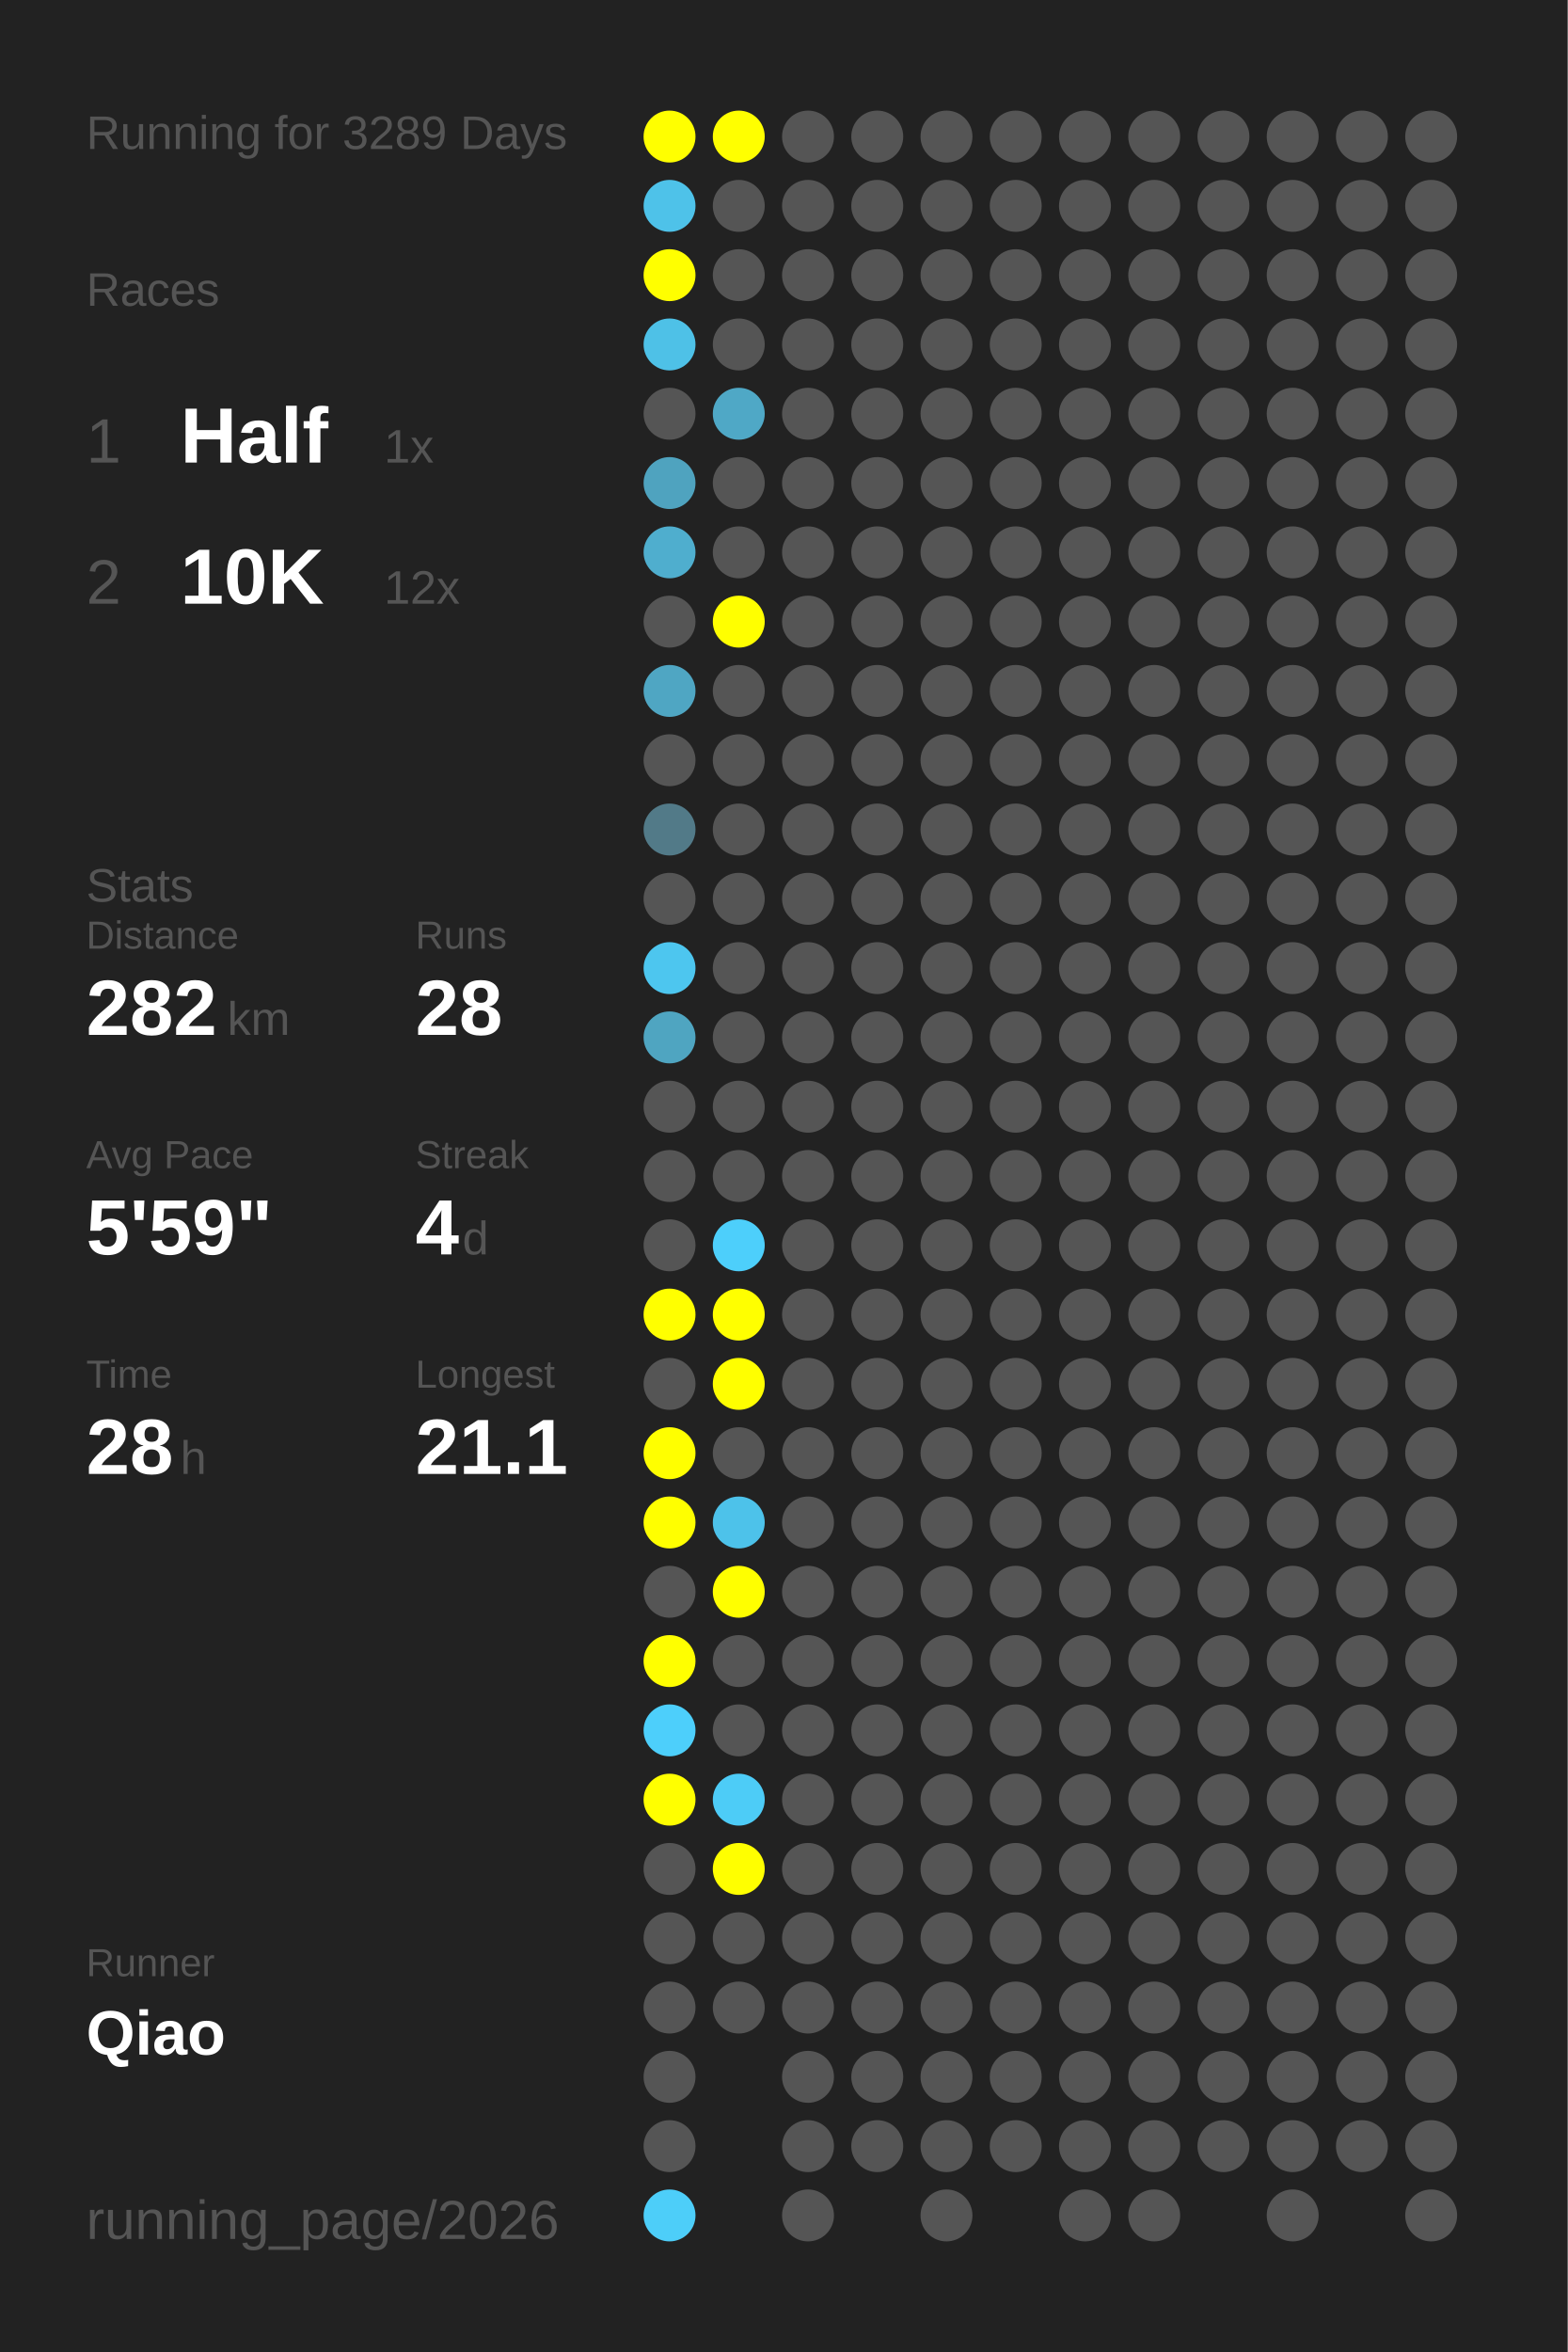
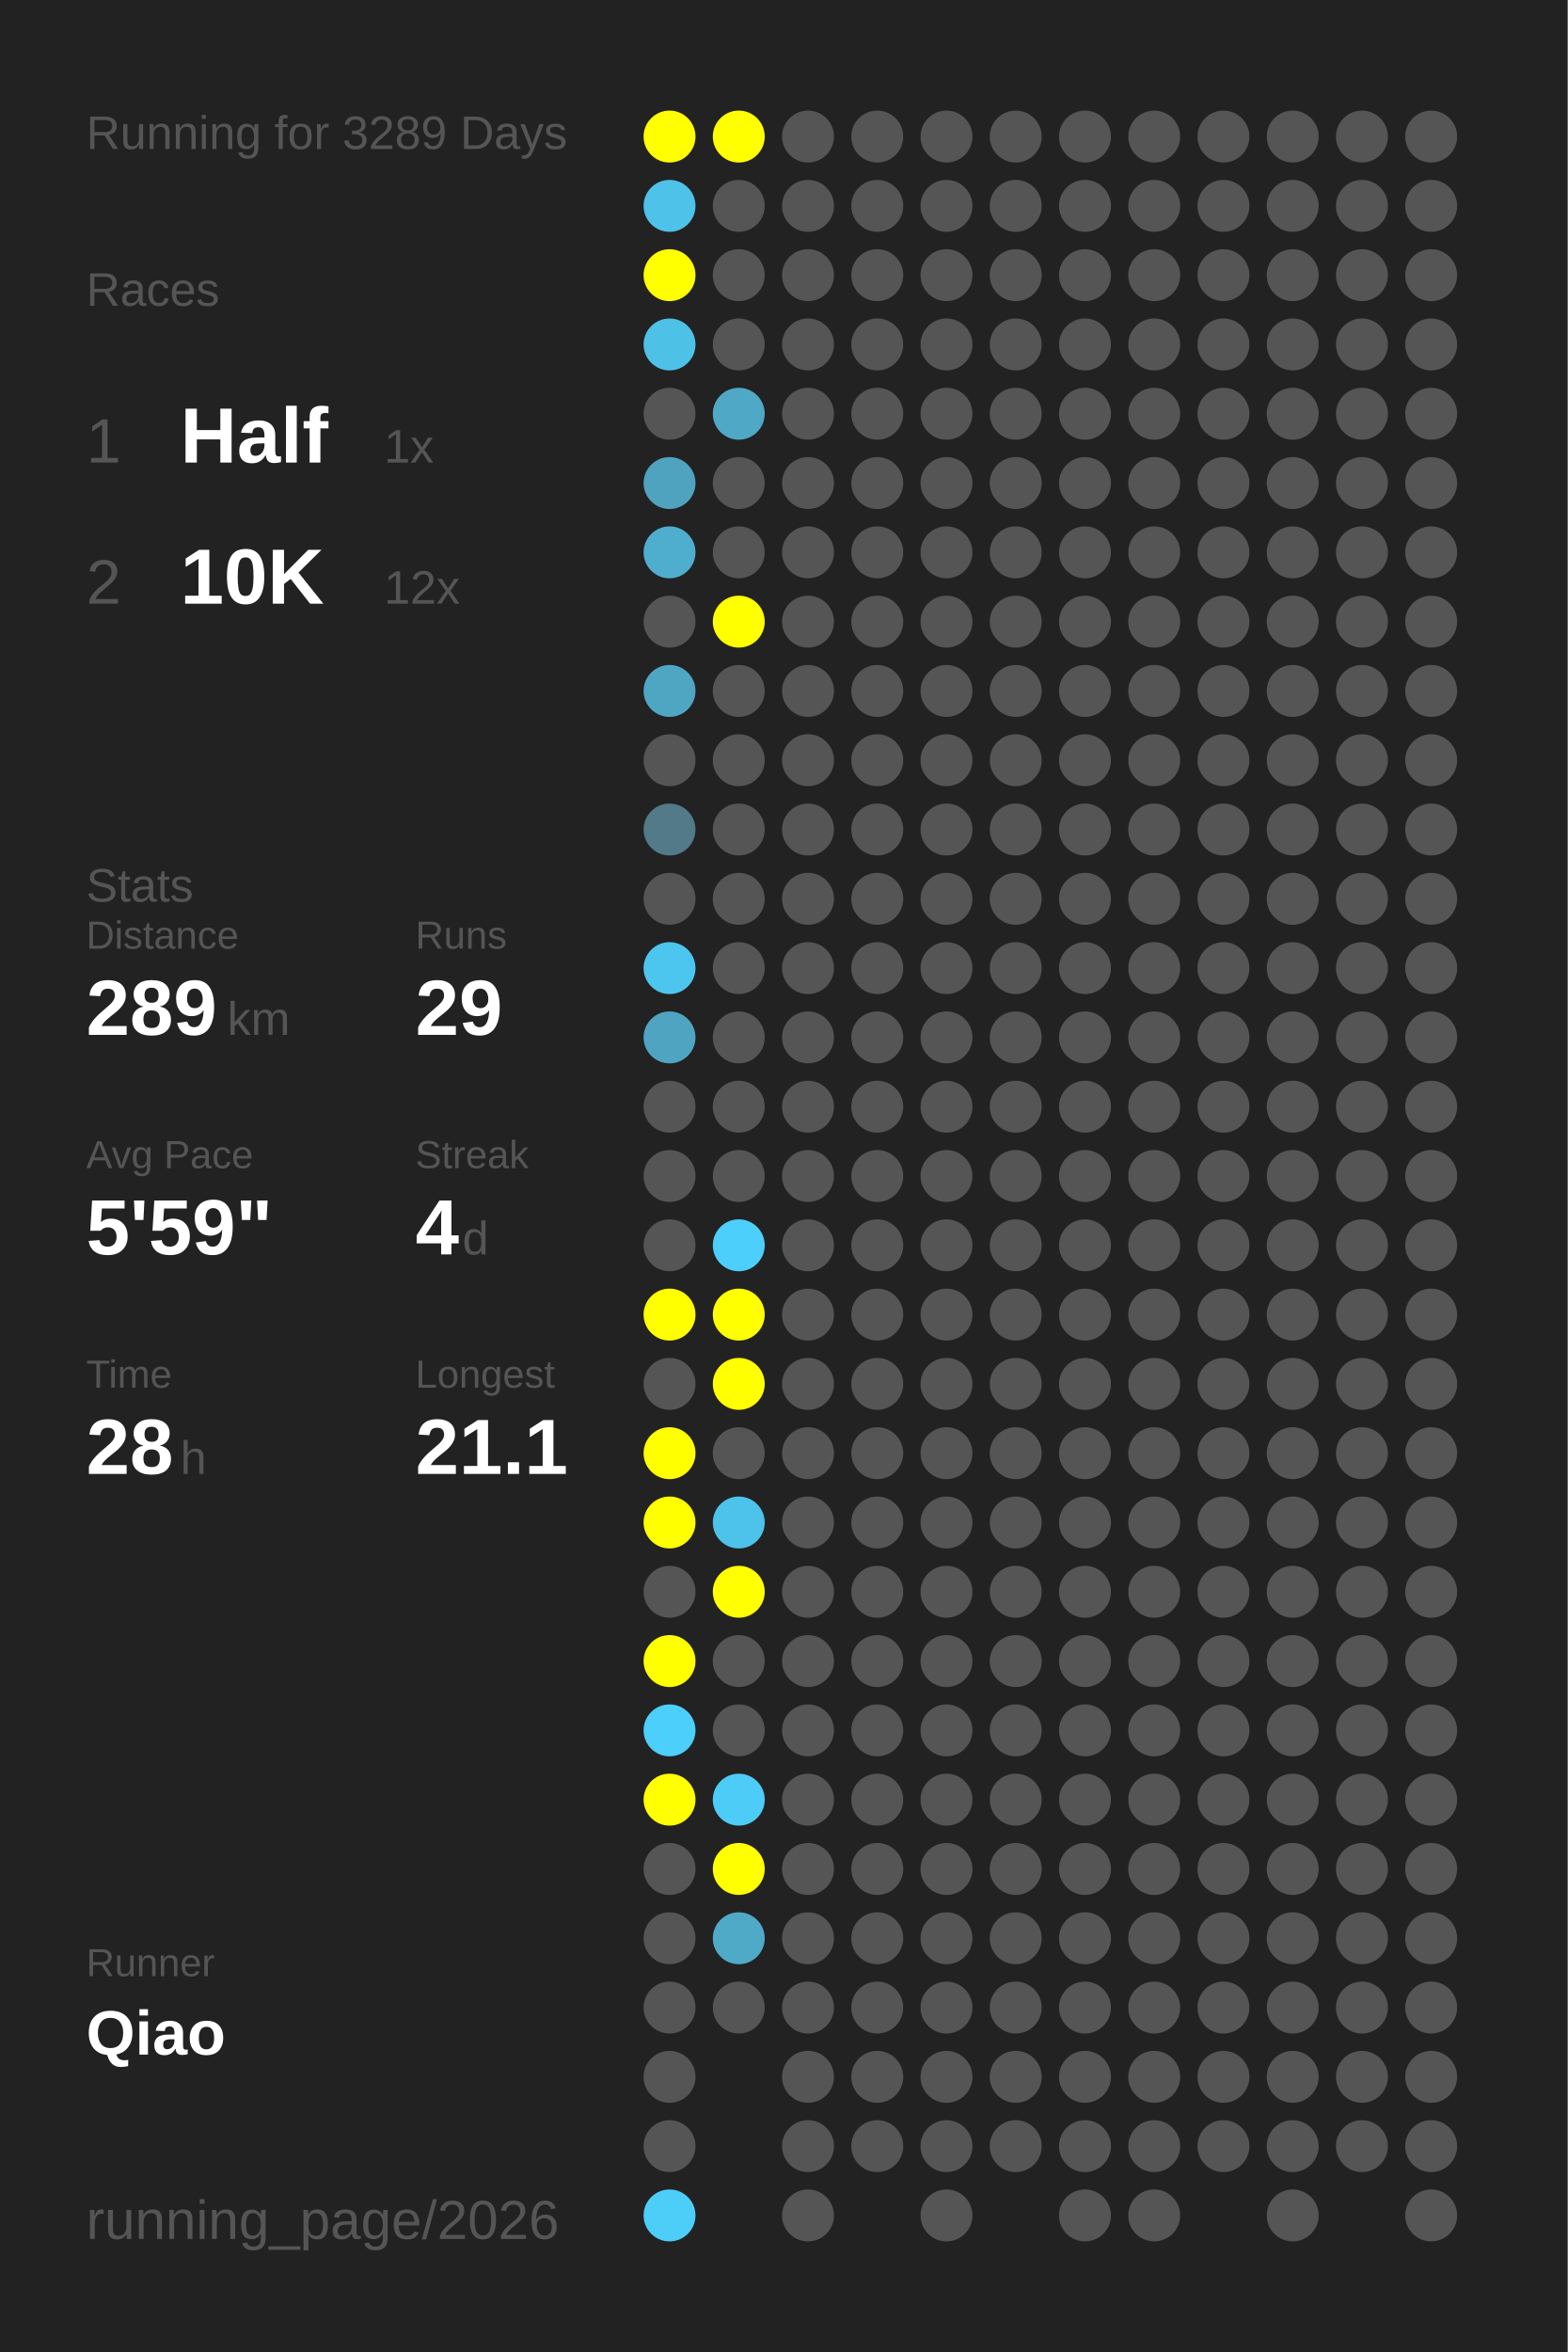
<svg xmlns="http://www.w3.org/2000/svg" baseProfile="full" height="300mm" version="1.1" viewBox="0,0,200,300" width="200mm">
  <defs />
  <rect fill="#222222" height="300" width="200" x="0" y="0" />
  <text fill="#555555" style="font-size:6px; font-family:Arial;" x="11" y="19">Running for 3289 Days</text>
  <text fill="#555555" style="font-size:6px; font-family:Arial;" x="11" y="39">Races</text>
  <text fill="#555555" style="font-size:8px; font-family:Arial;" x="11" y="59">1</text>
  <text fill="#FFFFFF" style="font-size:10px; font-family:Arial; font-weight:bold;" x="23" y="59">Half</text>
  <text fill="#555555" style="font-size:6px; font-family:Arial;" x="49" y="59">1x</text>
  <text fill="#555555" style="font-size:8px; font-family:Arial;" x="11" y="77">2</text>
  <text fill="#FFFFFF" style="font-size:10px; font-family:Arial; font-weight:bold;" x="23" y="77">10K</text>
  <text fill="#555555" style="font-size:6px; font-family:Arial;" x="49" y="77">12x</text>
  <text fill="#555555" style="font-size:6px; font-family:Arial;" x="11" y="115">Stats</text>
  <text fill="#555555" style="font-size:5px; font-family:Arial;" x="11" y="121">Distance</text>
-   <text fill="#FFFFFF" style="font-size:10px; font-family:Arial; font-weight:bold;" x="11" y="132">282</text>
+   <text fill="#FFFFFF" style="font-size:10px; font-family:Arial; font-weight:bold;" x="11" y="132">289</text>
  <text fill="#555555" style="font-size:6px; font-family:Arial;" x="29" y="132">km</text>
  <text fill="#555555" style="font-size:5px; font-family:Arial;" x="53" y="121">Runs</text>
-   <text fill="#FFFFFF" style="font-size:10px; font-family:Arial; font-weight:bold;" x="53" y="132">28</text>
+   <text fill="#FFFFFF" style="font-size:10px; font-family:Arial; font-weight:bold;" x="53" y="132">29</text>
  <text fill="#555555" style="font-size:5px; font-family:Arial;" x="11" y="149">Avg Pace</text>
  <text fill="#FFFFFF" style="font-size:10px; font-family:Arial; font-weight:bold;" x="11" y="160">5'59"</text>
  <text fill="#555555" style="font-size:5px; font-family:Arial;" x="53" y="149">Streak</text>
  <text fill="#FFFFFF" style="font-size:10px; font-family:Arial; font-weight:bold;" x="53" y="160">4</text>
  <text fill="#555555" style="font-size:6px; font-family:Arial;" x="59" y="160">d</text>
  <text fill="#555555" style="font-size:5px; font-family:Arial;" x="11" y="177">Time</text>
  <text fill="#FFFFFF" style="font-size:10px; font-family:Arial; font-weight:bold;" x="11" y="188">28</text>
  <text fill="#555555" style="font-size:6px; font-family:Arial;" x="23" y="188">h</text>
  <text fill="#555555" style="font-size:5px; font-family:Arial;" x="53" y="177">Longest</text>
  <text fill="#FFFFFF" style="font-size:10px; font-family:Arial; font-weight:bold;" x="53" y="188">21.1</text>
  <text fill="#555555" style="font-size:5px; font-family:Arial;" x="11" y="252.065">Runner</text>
  <text fill="#FFFFFF" style="font-size:8px; font-family:Arial; font-weight:bold;" x="11" y="262.065">Qiao</text>
  <text fill="#555555" style="font-size:7px; font-family:Arial;" x="11" y="285.581">running_page/2026</text>
  <circle cx="85.417" cy="17.419" fill="#FFFF00" r="3.312" />
  <circle cx="85.417" cy="26.258" fill="#4ec2e9" r="3.312" />
  <circle cx="85.417" cy="35.097" fill="#FFFF00" r="3.312" />
  <circle cx="85.417" cy="43.935" fill="#4ec1e7" r="3.312" />
  <circle cx="85.417" cy="52.774" fill="#555555" r="3.312" />
  <circle cx="85.417" cy="61.613" fill="#4fa3bf" r="3.312" />
  <circle cx="85.417" cy="70.452" fill="#4faece" r="3.312" />
  <circle cx="85.417" cy="79.29" fill="#555555" r="3.312" />
  <circle cx="85.417" cy="88.129" fill="#4fa6c3" r="3.312" />
  <circle cx="85.417" cy="96.968" fill="#555555" r="3.312" />
  <circle cx="85.417" cy="105.806" fill="#527a88" r="3.312" />
  <circle cx="85.417" cy="114.645" fill="#555555" r="3.312" />
  <circle cx="85.417" cy="123.484" fill="#4dc6ef" r="3.312" />
  <circle cx="85.417" cy="132.323" fill="#4fa5c1" r="3.312" />
  <circle cx="85.417" cy="141.161" fill="#555555" r="3.312" />
  <circle cx="85.417" cy="150" fill="#555555" r="3.312" />
  <circle cx="85.417" cy="158.839" fill="#555555" r="3.312" />
  <circle cx="85.417" cy="167.677" fill="#FFFF00" r="3.312" />
  <circle cx="85.417" cy="176.516" fill="#555555" r="3.312" />
  <circle cx="85.417" cy="185.355" fill="#FFFF00" r="3.312" />
  <circle cx="85.417" cy="194.194" fill="#FFFF00" r="3.312" />
  <circle cx="85.417" cy="203.032" fill="#555555" r="3.312" />
  <circle cx="85.417" cy="211.871" fill="#FFFF00" r="3.312" />
  <circle cx="85.417" cy="220.71" fill="#4dcffb" r="3.312" />
  <circle cx="85.417" cy="229.548" fill="#FFFF00" r="3.312" />
  <circle cx="85.417" cy="238.387" fill="#555555" r="3.312" />
  <circle cx="85.417" cy="247.226" fill="#555555" r="3.312" />
  <circle cx="85.417" cy="256.065" fill="#555555" r="3.312" />
  <circle cx="85.417" cy="264.903" fill="#555555" r="3.312" />
  <circle cx="85.417" cy="273.742" fill="#555555" r="3.312" />
  <circle cx="85.417" cy="282.581" fill="#4dcef9" r="3.312" />
  <circle cx="94.25" cy="17.419" fill="#FFFF00" r="3.312" />
  <circle cx="94.25" cy="26.258" fill="#555555" r="3.312" />
  <circle cx="94.25" cy="35.097" fill="#555555" r="3.312" />
  <circle cx="94.25" cy="43.935" fill="#555555" r="3.312" />
  <circle cx="94.25" cy="52.774" fill="#4fa8c6" r="3.312" />
  <circle cx="94.25" cy="61.613" fill="#555555" r="3.312" />
  <circle cx="94.25" cy="70.452" fill="#555555" r="3.312" />
  <circle cx="94.25" cy="79.29" fill="#FFFF00" r="3.312" />
  <circle cx="94.25" cy="88.129" fill="#555555" r="3.312" />
  <circle cx="94.25" cy="96.968" fill="#555555" r="3.312" />
  <circle cx="94.25" cy="105.806" fill="#555555" r="3.312" />
  <circle cx="94.25" cy="114.645" fill="#555555" r="3.312" />
  <circle cx="94.25" cy="123.484" fill="#555555" r="3.312" />
  <circle cx="94.25" cy="132.323" fill="#555555" r="3.312" />
  <circle cx="94.25" cy="141.161" fill="#555555" r="3.312" />
  <circle cx="94.25" cy="150" fill="#555555" r="3.312" />
  <circle cx="94.25" cy="158.839" fill="#4dcffb" r="3.312" />
  <circle cx="94.25" cy="167.677" fill="#FFFF00" r="3.312" />
  <circle cx="94.25" cy="176.516" fill="#FFFF00" r="3.312" />
  <circle cx="94.25" cy="185.355" fill="#555555" r="3.312" />
  <circle cx="94.25" cy="194.194" fill="#4dc2ea" r="3.312" />
  <circle cx="94.25" cy="203.032" fill="#FFFF00" r="3.312" />
  <circle cx="94.25" cy="211.871" fill="#555555" r="3.312" />
  <circle cx="94.25" cy="220.71" fill="#555555" r="3.312" />
  <circle cx="94.25" cy="229.548" fill="#4dccf7" r="3.312" />
  <circle cx="94.25" cy="238.387" fill="#FFFF00" r="3.312" />
-   <circle cx="94.25" cy="247.226" fill="#555555" r="3.312" />
+   <circle cx="94.25" cy="247.226" fill="#4faac8" r="3.312" />
  <circle cx="94.25" cy="256.065" fill="#555555" r="3.312" />
  <circle cx="103.083" cy="17.419" fill="#555555" r="3.312" />
  <circle cx="103.083" cy="26.258" fill="#555555" r="3.312" />
  <circle cx="103.083" cy="35.097" fill="#555555" r="3.312" />
  <circle cx="103.083" cy="43.935" fill="#555555" r="3.312" />
  <circle cx="103.083" cy="52.774" fill="#555555" r="3.312" />
  <circle cx="103.083" cy="61.613" fill="#555555" r="3.312" />
  <circle cx="103.083" cy="70.452" fill="#555555" r="3.312" />
  <circle cx="103.083" cy="79.29" fill="#555555" r="3.312" />
  <circle cx="103.083" cy="88.129" fill="#555555" r="3.312" />
  <circle cx="103.083" cy="96.968" fill="#555555" r="3.312" />
  <circle cx="103.083" cy="105.806" fill="#555555" r="3.312" />
  <circle cx="103.083" cy="114.645" fill="#555555" r="3.312" />
  <circle cx="103.083" cy="123.484" fill="#555555" r="3.312" />
  <circle cx="103.083" cy="132.323" fill="#555555" r="3.312" />
  <circle cx="103.083" cy="141.161" fill="#555555" r="3.312" />
  <circle cx="103.083" cy="150" fill="#555555" r="3.312" />
  <circle cx="103.083" cy="158.839" fill="#555555" r="3.312" />
  <circle cx="103.083" cy="167.677" fill="#555555" r="3.312" />
  <circle cx="103.083" cy="176.516" fill="#555555" r="3.312" />
  <circle cx="103.083" cy="185.355" fill="#555555" r="3.312" />
  <circle cx="103.083" cy="194.194" fill="#555555" r="3.312" />
  <circle cx="103.083" cy="203.032" fill="#555555" r="3.312" />
  <circle cx="103.083" cy="211.871" fill="#555555" r="3.312" />
  <circle cx="103.083" cy="220.71" fill="#555555" r="3.312" />
  <circle cx="103.083" cy="229.548" fill="#555555" r="3.312" />
  <circle cx="103.083" cy="238.387" fill="#555555" r="3.312" />
  <circle cx="103.083" cy="247.226" fill="#555555" r="3.312" />
  <circle cx="103.083" cy="256.065" fill="#555555" r="3.312" />
  <circle cx="103.083" cy="264.903" fill="#555555" r="3.312" />
  <circle cx="103.083" cy="273.742" fill="#555555" r="3.312" />
  <circle cx="103.083" cy="282.581" fill="#555555" r="3.312" />
  <circle cx="111.917" cy="17.419" fill="#555555" r="3.312" />
  <circle cx="111.917" cy="26.258" fill="#555555" r="3.312" />
  <circle cx="111.917" cy="35.097" fill="#555555" r="3.312" />
  <circle cx="111.917" cy="43.935" fill="#555555" r="3.312" />
  <circle cx="111.917" cy="52.774" fill="#555555" r="3.312" />
  <circle cx="111.917" cy="61.613" fill="#555555" r="3.312" />
  <circle cx="111.917" cy="70.452" fill="#555555" r="3.312" />
  <circle cx="111.917" cy="79.29" fill="#555555" r="3.312" />
  <circle cx="111.917" cy="88.129" fill="#555555" r="3.312" />
  <circle cx="111.917" cy="96.968" fill="#555555" r="3.312" />
  <circle cx="111.917" cy="105.806" fill="#555555" r="3.312" />
  <circle cx="111.917" cy="114.645" fill="#555555" r="3.312" />
  <circle cx="111.917" cy="123.484" fill="#555555" r="3.312" />
  <circle cx="111.917" cy="132.323" fill="#555555" r="3.312" />
  <circle cx="111.917" cy="141.161" fill="#555555" r="3.312" />
  <circle cx="111.917" cy="150" fill="#555555" r="3.312" />
  <circle cx="111.917" cy="158.839" fill="#555555" r="3.312" />
  <circle cx="111.917" cy="167.677" fill="#555555" r="3.312" />
  <circle cx="111.917" cy="176.516" fill="#555555" r="3.312" />
  <circle cx="111.917" cy="185.355" fill="#555555" r="3.312" />
  <circle cx="111.917" cy="194.194" fill="#555555" r="3.312" />
  <circle cx="111.917" cy="203.032" fill="#555555" r="3.312" />
  <circle cx="111.917" cy="211.871" fill="#555555" r="3.312" />
  <circle cx="111.917" cy="220.71" fill="#555555" r="3.312" />
  <circle cx="111.917" cy="229.548" fill="#555555" r="3.312" />
  <circle cx="111.917" cy="238.387" fill="#555555" r="3.312" />
  <circle cx="111.917" cy="247.226" fill="#555555" r="3.312" />
  <circle cx="111.917" cy="256.065" fill="#555555" r="3.312" />
  <circle cx="111.917" cy="264.903" fill="#555555" r="3.312" />
  <circle cx="111.917" cy="273.742" fill="#555555" r="3.312" />
  <circle cx="120.75" cy="17.419" fill="#555555" r="3.312" />
  <circle cx="120.75" cy="26.258" fill="#555555" r="3.312" />
  <circle cx="120.75" cy="35.097" fill="#555555" r="3.312" />
  <circle cx="120.75" cy="43.935" fill="#555555" r="3.312" />
  <circle cx="120.75" cy="52.774" fill="#555555" r="3.312" />
  <circle cx="120.75" cy="61.613" fill="#555555" r="3.312" />
  <circle cx="120.75" cy="70.452" fill="#555555" r="3.312" />
  <circle cx="120.75" cy="79.29" fill="#555555" r="3.312" />
  <circle cx="120.75" cy="88.129" fill="#555555" r="3.312" />
  <circle cx="120.75" cy="96.968" fill="#555555" r="3.312" />
  <circle cx="120.75" cy="105.806" fill="#555555" r="3.312" />
  <circle cx="120.75" cy="114.645" fill="#555555" r="3.312" />
  <circle cx="120.75" cy="123.484" fill="#555555" r="3.312" />
  <circle cx="120.75" cy="132.323" fill="#555555" r="3.312" />
  <circle cx="120.75" cy="141.161" fill="#555555" r="3.312" />
  <circle cx="120.75" cy="150" fill="#555555" r="3.312" />
  <circle cx="120.75" cy="158.839" fill="#555555" r="3.312" />
  <circle cx="120.75" cy="167.677" fill="#555555" r="3.312" />
  <circle cx="120.75" cy="176.516" fill="#555555" r="3.312" />
  <circle cx="120.75" cy="185.355" fill="#555555" r="3.312" />
  <circle cx="120.75" cy="194.194" fill="#555555" r="3.312" />
  <circle cx="120.75" cy="203.032" fill="#555555" r="3.312" />
  <circle cx="120.75" cy="211.871" fill="#555555" r="3.312" />
  <circle cx="120.75" cy="220.71" fill="#555555" r="3.312" />
  <circle cx="120.75" cy="229.548" fill="#555555" r="3.312" />
  <circle cx="120.75" cy="238.387" fill="#555555" r="3.312" />
  <circle cx="120.75" cy="247.226" fill="#555555" r="3.312" />
  <circle cx="120.75" cy="256.065" fill="#555555" r="3.312" />
  <circle cx="120.75" cy="264.903" fill="#555555" r="3.312" />
  <circle cx="120.75" cy="273.742" fill="#555555" r="3.312" />
  <circle cx="120.75" cy="282.581" fill="#555555" r="3.312" />
  <circle cx="129.583" cy="17.419" fill="#555555" r="3.312" />
  <circle cx="129.583" cy="26.258" fill="#555555" r="3.312" />
  <circle cx="129.583" cy="35.097" fill="#555555" r="3.312" />
  <circle cx="129.583" cy="43.935" fill="#555555" r="3.312" />
  <circle cx="129.583" cy="52.774" fill="#555555" r="3.312" />
  <circle cx="129.583" cy="61.613" fill="#555555" r="3.312" />
  <circle cx="129.583" cy="70.452" fill="#555555" r="3.312" />
  <circle cx="129.583" cy="79.29" fill="#555555" r="3.312" />
  <circle cx="129.583" cy="88.129" fill="#555555" r="3.312" />
  <circle cx="129.583" cy="96.968" fill="#555555" r="3.312" />
  <circle cx="129.583" cy="105.806" fill="#555555" r="3.312" />
  <circle cx="129.583" cy="114.645" fill="#555555" r="3.312" />
  <circle cx="129.583" cy="123.484" fill="#555555" r="3.312" />
  <circle cx="129.583" cy="132.323" fill="#555555" r="3.312" />
  <circle cx="129.583" cy="141.161" fill="#555555" r="3.312" />
  <circle cx="129.583" cy="150" fill="#555555" r="3.312" />
  <circle cx="129.583" cy="158.839" fill="#555555" r="3.312" />
  <circle cx="129.583" cy="167.677" fill="#555555" r="3.312" />
  <circle cx="129.583" cy="176.516" fill="#555555" r="3.312" />
  <circle cx="129.583" cy="185.355" fill="#555555" r="3.312" />
  <circle cx="129.583" cy="194.194" fill="#555555" r="3.312" />
  <circle cx="129.583" cy="203.032" fill="#555555" r="3.312" />
  <circle cx="129.583" cy="211.871" fill="#555555" r="3.312" />
  <circle cx="129.583" cy="220.71" fill="#555555" r="3.312" />
  <circle cx="129.583" cy="229.548" fill="#555555" r="3.312" />
  <circle cx="129.583" cy="238.387" fill="#555555" r="3.312" />
  <circle cx="129.583" cy="247.226" fill="#555555" r="3.312" />
  <circle cx="129.583" cy="256.065" fill="#555555" r="3.312" />
  <circle cx="129.583" cy="264.903" fill="#555555" r="3.312" />
  <circle cx="129.583" cy="273.742" fill="#555555" r="3.312" />
  <circle cx="138.417" cy="17.419" fill="#555555" r="3.312" />
  <circle cx="138.417" cy="26.258" fill="#555555" r="3.312" />
  <circle cx="138.417" cy="35.097" fill="#555555" r="3.312" />
  <circle cx="138.417" cy="43.935" fill="#555555" r="3.312" />
  <circle cx="138.417" cy="52.774" fill="#555555" r="3.312" />
  <circle cx="138.417" cy="61.613" fill="#555555" r="3.312" />
  <circle cx="138.417" cy="70.452" fill="#555555" r="3.312" />
  <circle cx="138.417" cy="79.29" fill="#555555" r="3.312" />
  <circle cx="138.417" cy="88.129" fill="#555555" r="3.312" />
  <circle cx="138.417" cy="96.968" fill="#555555" r="3.312" />
  <circle cx="138.417" cy="105.806" fill="#555555" r="3.312" />
  <circle cx="138.417" cy="114.645" fill="#555555" r="3.312" />
  <circle cx="138.417" cy="123.484" fill="#555555" r="3.312" />
  <circle cx="138.417" cy="132.323" fill="#555555" r="3.312" />
  <circle cx="138.417" cy="141.161" fill="#555555" r="3.312" />
  <circle cx="138.417" cy="150" fill="#555555" r="3.312" />
  <circle cx="138.417" cy="158.839" fill="#555555" r="3.312" />
  <circle cx="138.417" cy="167.677" fill="#555555" r="3.312" />
  <circle cx="138.417" cy="176.516" fill="#555555" r="3.312" />
  <circle cx="138.417" cy="185.355" fill="#555555" r="3.312" />
  <circle cx="138.417" cy="194.194" fill="#555555" r="3.312" />
  <circle cx="138.417" cy="203.032" fill="#555555" r="3.312" />
  <circle cx="138.417" cy="211.871" fill="#555555" r="3.312" />
  <circle cx="138.417" cy="220.71" fill="#555555" r="3.312" />
  <circle cx="138.417" cy="229.548" fill="#555555" r="3.312" />
  <circle cx="138.417" cy="238.387" fill="#555555" r="3.312" />
  <circle cx="138.417" cy="247.226" fill="#555555" r="3.312" />
  <circle cx="138.417" cy="256.065" fill="#555555" r="3.312" />
  <circle cx="138.417" cy="264.903" fill="#555555" r="3.312" />
  <circle cx="138.417" cy="273.742" fill="#555555" r="3.312" />
  <circle cx="138.417" cy="282.581" fill="#555555" r="3.312" />
  <circle cx="147.25" cy="17.419" fill="#555555" r="3.312" />
  <circle cx="147.25" cy="26.258" fill="#555555" r="3.312" />
  <circle cx="147.25" cy="35.097" fill="#555555" r="3.312" />
  <circle cx="147.25" cy="43.935" fill="#555555" r="3.312" />
  <circle cx="147.25" cy="52.774" fill="#555555" r="3.312" />
  <circle cx="147.25" cy="61.613" fill="#555555" r="3.312" />
  <circle cx="147.25" cy="70.452" fill="#555555" r="3.312" />
  <circle cx="147.25" cy="79.29" fill="#555555" r="3.312" />
  <circle cx="147.25" cy="88.129" fill="#555555" r="3.312" />
  <circle cx="147.25" cy="96.968" fill="#555555" r="3.312" />
  <circle cx="147.25" cy="105.806" fill="#555555" r="3.312" />
  <circle cx="147.25" cy="114.645" fill="#555555" r="3.312" />
  <circle cx="147.25" cy="123.484" fill="#555555" r="3.312" />
  <circle cx="147.25" cy="132.323" fill="#555555" r="3.312" />
  <circle cx="147.25" cy="141.161" fill="#555555" r="3.312" />
  <circle cx="147.25" cy="150" fill="#555555" r="3.312" />
  <circle cx="147.25" cy="158.839" fill="#555555" r="3.312" />
  <circle cx="147.25" cy="167.677" fill="#555555" r="3.312" />
  <circle cx="147.25" cy="176.516" fill="#555555" r="3.312" />
  <circle cx="147.25" cy="185.355" fill="#555555" r="3.312" />
  <circle cx="147.25" cy="194.194" fill="#555555" r="3.312" />
  <circle cx="147.25" cy="203.032" fill="#555555" r="3.312" />
  <circle cx="147.25" cy="211.871" fill="#555555" r="3.312" />
  <circle cx="147.25" cy="220.71" fill="#555555" r="3.312" />
  <circle cx="147.25" cy="229.548" fill="#555555" r="3.312" />
  <circle cx="147.25" cy="238.387" fill="#555555" r="3.312" />
  <circle cx="147.25" cy="247.226" fill="#555555" r="3.312" />
  <circle cx="147.25" cy="256.065" fill="#555555" r="3.312" />
  <circle cx="147.25" cy="264.903" fill="#555555" r="3.312" />
  <circle cx="147.25" cy="273.742" fill="#555555" r="3.312" />
  <circle cx="147.25" cy="282.581" fill="#555555" r="3.312" />
  <circle cx="156.083" cy="17.419" fill="#555555" r="3.312" />
  <circle cx="156.083" cy="26.258" fill="#555555" r="3.312" />
  <circle cx="156.083" cy="35.097" fill="#555555" r="3.312" />
  <circle cx="156.083" cy="43.935" fill="#555555" r="3.312" />
  <circle cx="156.083" cy="52.774" fill="#555555" r="3.312" />
  <circle cx="156.083" cy="61.613" fill="#555555" r="3.312" />
  <circle cx="156.083" cy="70.452" fill="#555555" r="3.312" />
  <circle cx="156.083" cy="79.29" fill="#555555" r="3.312" />
  <circle cx="156.083" cy="88.129" fill="#555555" r="3.312" />
  <circle cx="156.083" cy="96.968" fill="#555555" r="3.312" />
  <circle cx="156.083" cy="105.806" fill="#555555" r="3.312" />
  <circle cx="156.083" cy="114.645" fill="#555555" r="3.312" />
  <circle cx="156.083" cy="123.484" fill="#555555" r="3.312" />
  <circle cx="156.083" cy="132.323" fill="#555555" r="3.312" />
  <circle cx="156.083" cy="141.161" fill="#555555" r="3.312" />
  <circle cx="156.083" cy="150" fill="#555555" r="3.312" />
  <circle cx="156.083" cy="158.839" fill="#555555" r="3.312" />
  <circle cx="156.083" cy="167.677" fill="#555555" r="3.312" />
  <circle cx="156.083" cy="176.516" fill="#555555" r="3.312" />
  <circle cx="156.083" cy="185.355" fill="#555555" r="3.312" />
  <circle cx="156.083" cy="194.194" fill="#555555" r="3.312" />
  <circle cx="156.083" cy="203.032" fill="#555555" r="3.312" />
  <circle cx="156.083" cy="211.871" fill="#555555" r="3.312" />
  <circle cx="156.083" cy="220.71" fill="#555555" r="3.312" />
  <circle cx="156.083" cy="229.548" fill="#555555" r="3.312" />
  <circle cx="156.083" cy="238.387" fill="#555555" r="3.312" />
  <circle cx="156.083" cy="247.226" fill="#555555" r="3.312" />
  <circle cx="156.083" cy="256.065" fill="#555555" r="3.312" />
  <circle cx="156.083" cy="264.903" fill="#555555" r="3.312" />
  <circle cx="156.083" cy="273.742" fill="#555555" r="3.312" />
  <circle cx="164.917" cy="17.419" fill="#555555" r="3.312" />
  <circle cx="164.917" cy="26.258" fill="#555555" r="3.312" />
  <circle cx="164.917" cy="35.097" fill="#555555" r="3.312" />
  <circle cx="164.917" cy="43.935" fill="#555555" r="3.312" />
  <circle cx="164.917" cy="52.774" fill="#555555" r="3.312" />
  <circle cx="164.917" cy="61.613" fill="#555555" r="3.312" />
  <circle cx="164.917" cy="70.452" fill="#555555" r="3.312" />
  <circle cx="164.917" cy="79.29" fill="#555555" r="3.312" />
  <circle cx="164.917" cy="88.129" fill="#555555" r="3.312" />
  <circle cx="164.917" cy="96.968" fill="#555555" r="3.312" />
  <circle cx="164.917" cy="105.806" fill="#555555" r="3.312" />
  <circle cx="164.917" cy="114.645" fill="#555555" r="3.312" />
  <circle cx="164.917" cy="123.484" fill="#555555" r="3.312" />
  <circle cx="164.917" cy="132.323" fill="#555555" r="3.312" />
  <circle cx="164.917" cy="141.161" fill="#555555" r="3.312" />
  <circle cx="164.917" cy="150" fill="#555555" r="3.312" />
  <circle cx="164.917" cy="158.839" fill="#555555" r="3.312" />
  <circle cx="164.917" cy="167.677" fill="#555555" r="3.312" />
  <circle cx="164.917" cy="176.516" fill="#555555" r="3.312" />
  <circle cx="164.917" cy="185.355" fill="#555555" r="3.312" />
  <circle cx="164.917" cy="194.194" fill="#555555" r="3.312" />
  <circle cx="164.917" cy="203.032" fill="#555555" r="3.312" />
  <circle cx="164.917" cy="211.871" fill="#555555" r="3.312" />
  <circle cx="164.917" cy="220.71" fill="#555555" r="3.312" />
  <circle cx="164.917" cy="229.548" fill="#555555" r="3.312" />
  <circle cx="164.917" cy="238.387" fill="#555555" r="3.312" />
  <circle cx="164.917" cy="247.226" fill="#555555" r="3.312" />
  <circle cx="164.917" cy="256.065" fill="#555555" r="3.312" />
  <circle cx="164.917" cy="264.903" fill="#555555" r="3.312" />
  <circle cx="164.917" cy="273.742" fill="#555555" r="3.312" />
  <circle cx="164.917" cy="282.581" fill="#555555" r="3.312" />
  <circle cx="173.75" cy="17.419" fill="#555555" r="3.312" />
  <circle cx="173.75" cy="26.258" fill="#555555" r="3.312" />
  <circle cx="173.75" cy="35.097" fill="#555555" r="3.312" />
  <circle cx="173.75" cy="43.935" fill="#555555" r="3.312" />
  <circle cx="173.75" cy="52.774" fill="#555555" r="3.312" />
  <circle cx="173.75" cy="61.613" fill="#555555" r="3.312" />
  <circle cx="173.75" cy="70.452" fill="#555555" r="3.312" />
  <circle cx="173.75" cy="79.29" fill="#555555" r="3.312" />
  <circle cx="173.75" cy="88.129" fill="#555555" r="3.312" />
  <circle cx="173.75" cy="96.968" fill="#555555" r="3.312" />
  <circle cx="173.75" cy="105.806" fill="#555555" r="3.312" />
  <circle cx="173.75" cy="114.645" fill="#555555" r="3.312" />
  <circle cx="173.75" cy="123.484" fill="#555555" r="3.312" />
  <circle cx="173.75" cy="132.323" fill="#555555" r="3.312" />
  <circle cx="173.75" cy="141.161" fill="#555555" r="3.312" />
  <circle cx="173.75" cy="150" fill="#555555" r="3.312" />
  <circle cx="173.75" cy="158.839" fill="#555555" r="3.312" />
  <circle cx="173.75" cy="167.677" fill="#555555" r="3.312" />
  <circle cx="173.75" cy="176.516" fill="#555555" r="3.312" />
  <circle cx="173.75" cy="185.355" fill="#555555" r="3.312" />
  <circle cx="173.75" cy="194.194" fill="#555555" r="3.312" />
  <circle cx="173.75" cy="203.032" fill="#555555" r="3.312" />
  <circle cx="173.75" cy="211.871" fill="#555555" r="3.312" />
  <circle cx="173.75" cy="220.71" fill="#555555" r="3.312" />
  <circle cx="173.75" cy="229.548" fill="#555555" r="3.312" />
  <circle cx="173.75" cy="238.387" fill="#555555" r="3.312" />
  <circle cx="173.75" cy="247.226" fill="#555555" r="3.312" />
  <circle cx="173.75" cy="256.065" fill="#555555" r="3.312" />
  <circle cx="173.75" cy="264.903" fill="#555555" r="3.312" />
  <circle cx="173.75" cy="273.742" fill="#555555" r="3.312" />
  <circle cx="182.583" cy="17.419" fill="#555555" r="3.312" />
  <circle cx="182.583" cy="26.258" fill="#555555" r="3.312" />
  <circle cx="182.583" cy="35.097" fill="#555555" r="3.312" />
  <circle cx="182.583" cy="43.935" fill="#555555" r="3.312" />
  <circle cx="182.583" cy="52.774" fill="#555555" r="3.312" />
  <circle cx="182.583" cy="61.613" fill="#555555" r="3.312" />
  <circle cx="182.583" cy="70.452" fill="#555555" r="3.312" />
  <circle cx="182.583" cy="79.29" fill="#555555" r="3.312" />
  <circle cx="182.583" cy="88.129" fill="#555555" r="3.312" />
  <circle cx="182.583" cy="96.968" fill="#555555" r="3.312" />
  <circle cx="182.583" cy="105.806" fill="#555555" r="3.312" />
  <circle cx="182.583" cy="114.645" fill="#555555" r="3.312" />
  <circle cx="182.583" cy="123.484" fill="#555555" r="3.312" />
  <circle cx="182.583" cy="132.323" fill="#555555" r="3.312" />
  <circle cx="182.583" cy="141.161" fill="#555555" r="3.312" />
  <circle cx="182.583" cy="150" fill="#555555" r="3.312" />
  <circle cx="182.583" cy="158.839" fill="#555555" r="3.312" />
  <circle cx="182.583" cy="167.677" fill="#555555" r="3.312" />
  <circle cx="182.583" cy="176.516" fill="#555555" r="3.312" />
  <circle cx="182.583" cy="185.355" fill="#555555" r="3.312" />
  <circle cx="182.583" cy="194.194" fill="#555555" r="3.312" />
  <circle cx="182.583" cy="203.032" fill="#555555" r="3.312" />
  <circle cx="182.583" cy="211.871" fill="#555555" r="3.312" />
  <circle cx="182.583" cy="220.71" fill="#555555" r="3.312" />
  <circle cx="182.583" cy="229.548" fill="#555555" r="3.312" />
  <circle cx="182.583" cy="238.387" fill="#555555" r="3.312" />
  <circle cx="182.583" cy="247.226" fill="#555555" r="3.312" />
  <circle cx="182.583" cy="256.065" fill="#555555" r="3.312" />
  <circle cx="182.583" cy="264.903" fill="#555555" r="3.312" />
  <circle cx="182.583" cy="273.742" fill="#555555" r="3.312" />
  <circle cx="182.583" cy="282.581" fill="#555555" r="3.312" />
</svg>
